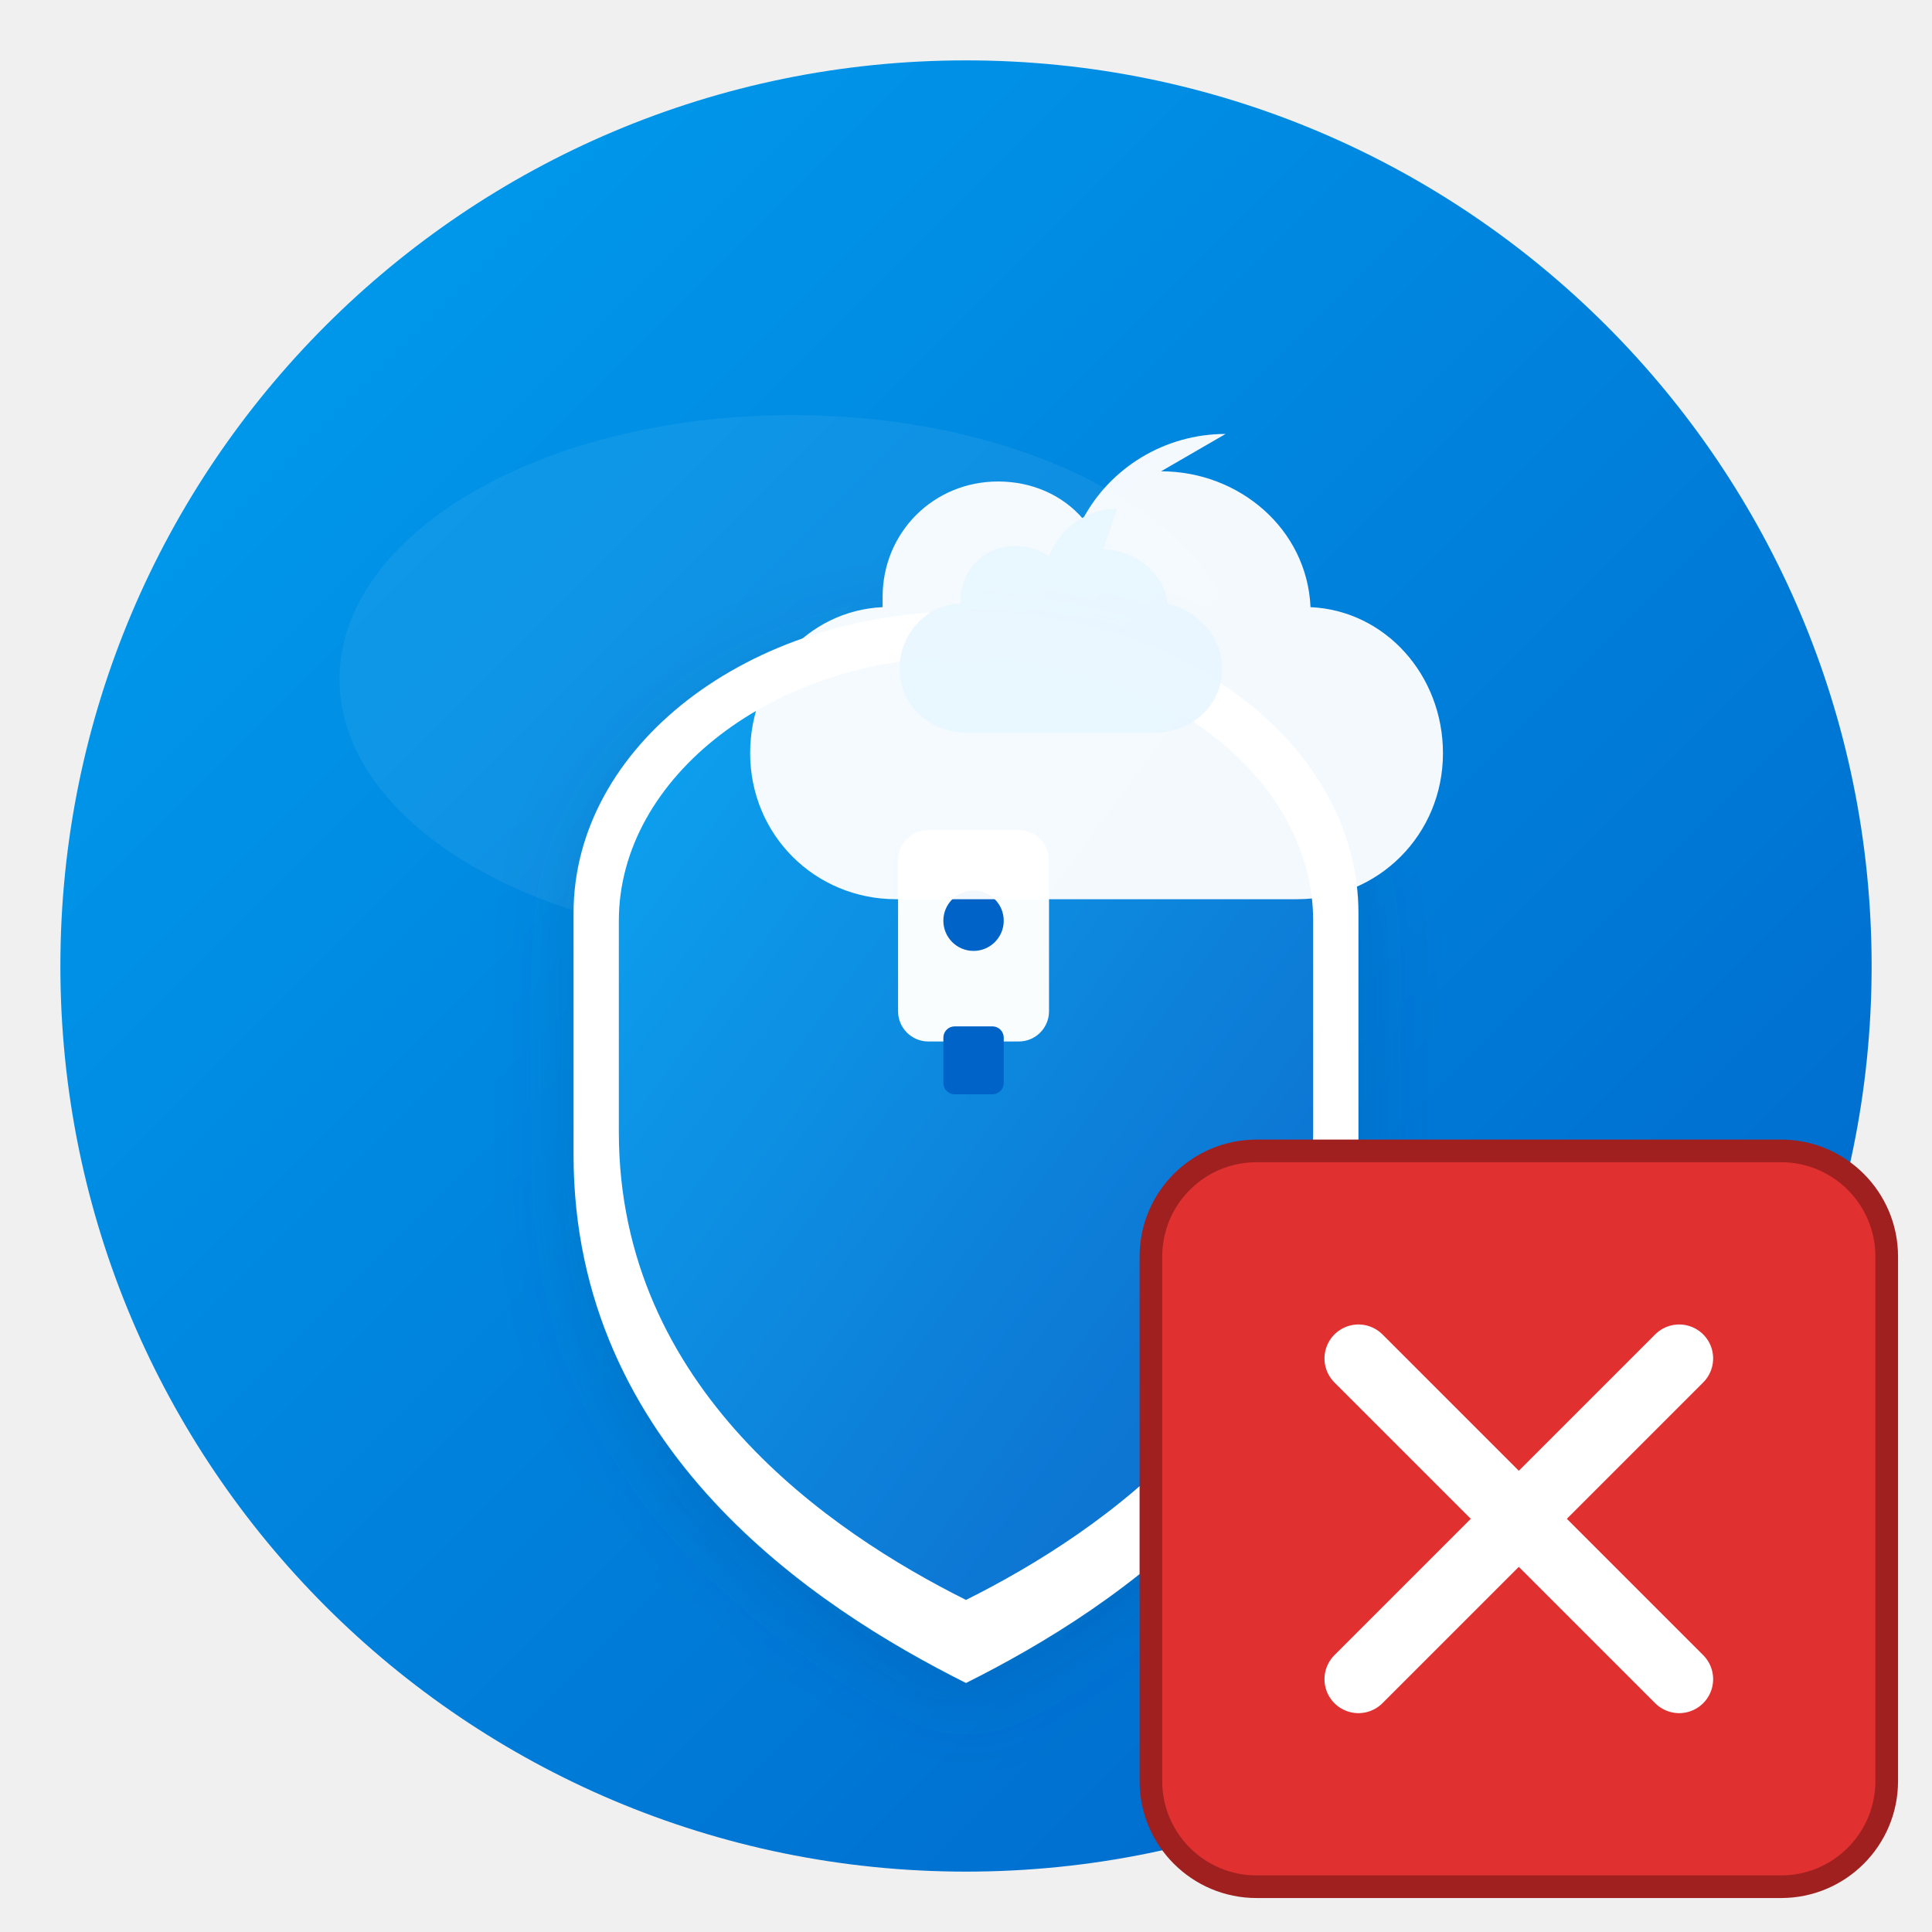
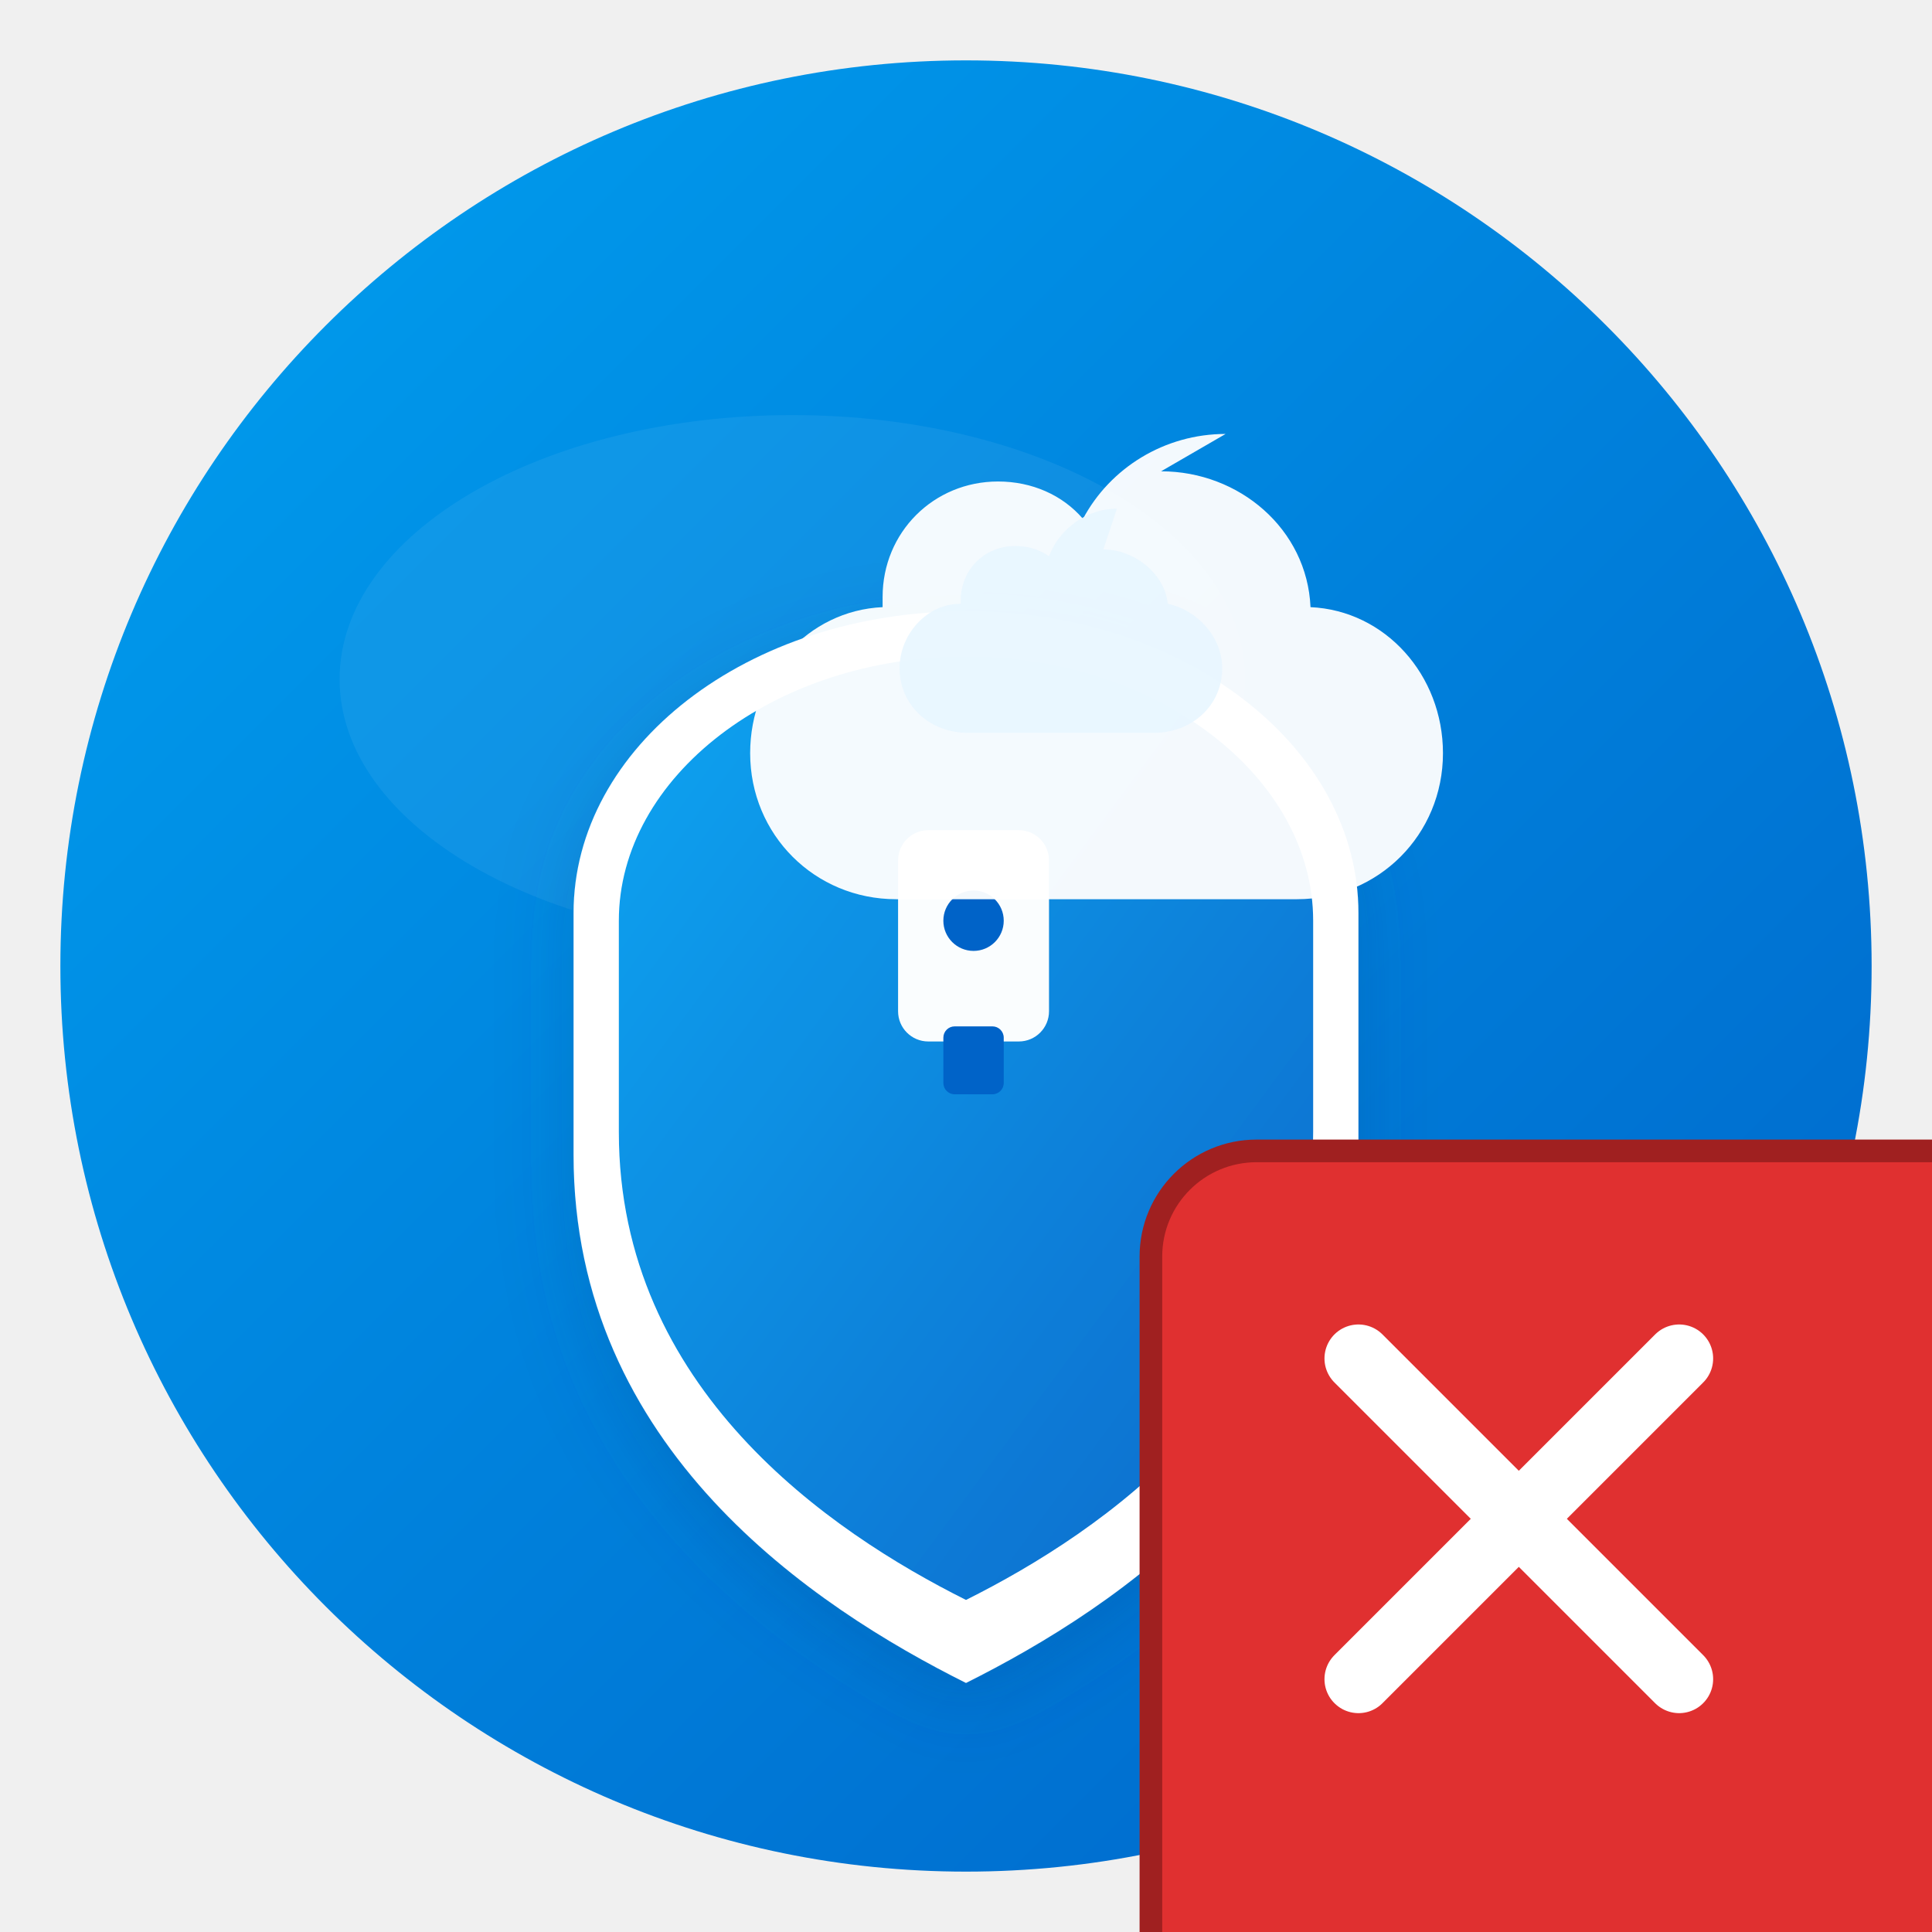
<svg xmlns="http://www.w3.org/2000/svg" width="512" height="512" viewBox="0 0 512 512" role="img" aria-label="AzureVPN inactive icon">
  <defs>
    <linearGradient id="g" x1="0" x2="1" y1="0" y2="1">
      <stop offset="0" stop-color="#00A0F0" />
      <stop offset="1" stop-color="#0063C8" />
    </linearGradient>
    <filter id="shadow" x="-20%" y="-20%" width="140%" height="140%">
      <feDropShadow dx="0" dy="6" stdDeviation="10" flood-color="#004a89" flood-opacity="0.22" />
    </filter>
  </defs>
  <circle cx="256" cy="256" r="240" fill="url(#g)" />
  <ellipse cx="210" cy="180" rx="120" ry="70" fill="#FFFFFF" opacity="0.06" />
  <g transform="translate(0,12)" filter="url(#shadow)">
    <path d="M256 150c-58 0-104 36-104 80v64c0 78 64 120 104 140 40-20 104-62 104-140v-64c0-44-46-80-104-80z" fill="#fff" />
    <path d="M256 162c-51 0-92 32-92 70v56c0 68 56 106 92 124 36-18 92-56 92-124v-56c0-38-41-70-92-70z" fill="url(#g)" opacity="0.96" />
  </g>
  <g transform="translate(0,0)">
    <rect x="238" y="220" width="40" height="56" rx="8" fill="#fff" opacity="0.98" />
    <circle cx="258" cy="244" r="8" fill="#0063C8" />
    <rect x="250" y="272" width="16" height="18" rx="3" fill="#0063C8" />
  </g>
  <g transform="translate(-10,-20) scale(0.9)">
    <path d="M372 150c-18 0-34 10-42 25-6-7-15-11-25-11-19 0-34 15-34 34 0 1 0 2 0 3-22 1-39 20-39 43 0 24 19 43 43 43h118c24 0 43-19 43-43 0-23-17-42-39-43-1-23-21-40-44-40z" fill="#ffffff" opacity="0.95" />
    <path d="M340 172c-9 0-17 6-20 14-3-2-6-3-10-3-9 0-16 7-16 16 0 0 0 1 0 1-10 0-18 9-18 19 0 11 9 19 20 19h55c11 0 20-8 20-19 0-9-7-17-16-19-1-9-10-16-19-16z" fill="#E8F6FF" opacity="0.9" />
  </g>
-   <rect x="305" y="305" width="195" height="195" rx="28" fill="#E03030" stroke="#A02020" stroke-width="6" />
+   <rect x="305" y="305" width="240" height="240" rx="28" fill="#E03030" stroke="#A02020" stroke-width="6" />
  <line x1="360" y1="360" x2="445" y2="445" stroke="#fff" stroke-width="18" stroke-linecap="round" />
  <line x1="445" y1="360" x2="360" y2="445" stroke="#fff" stroke-width="18" stroke-linecap="round" />
</svg>
